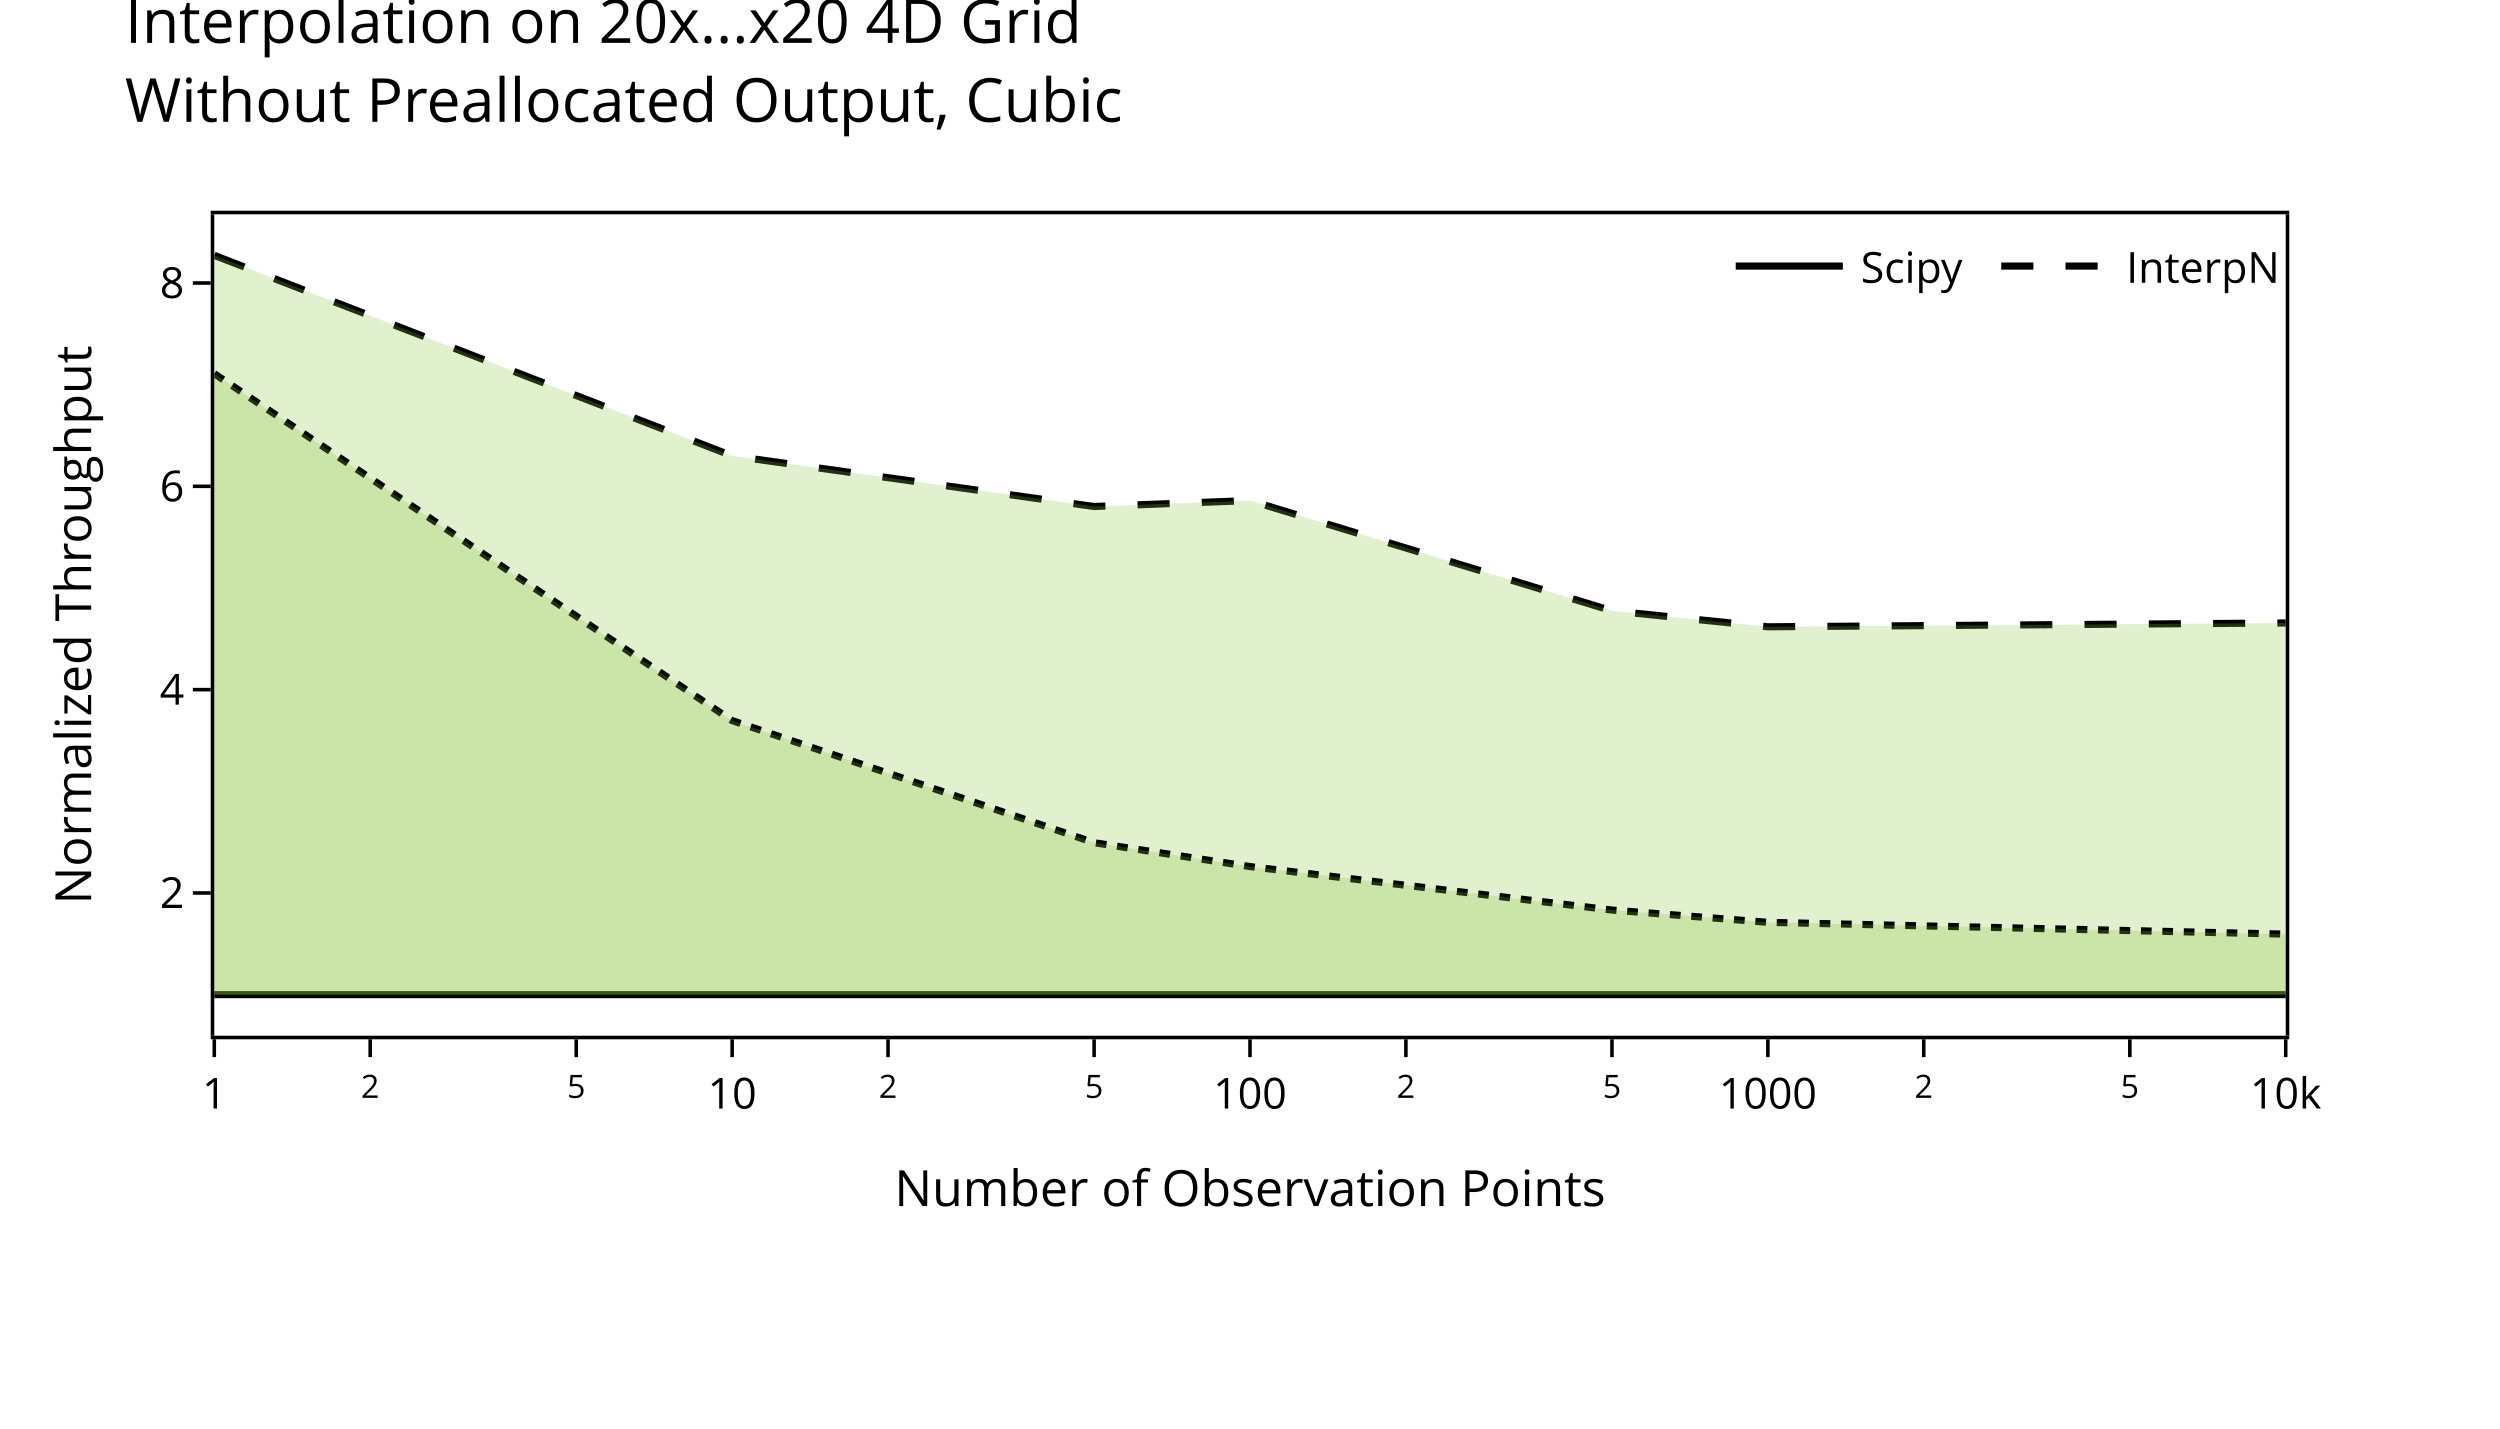
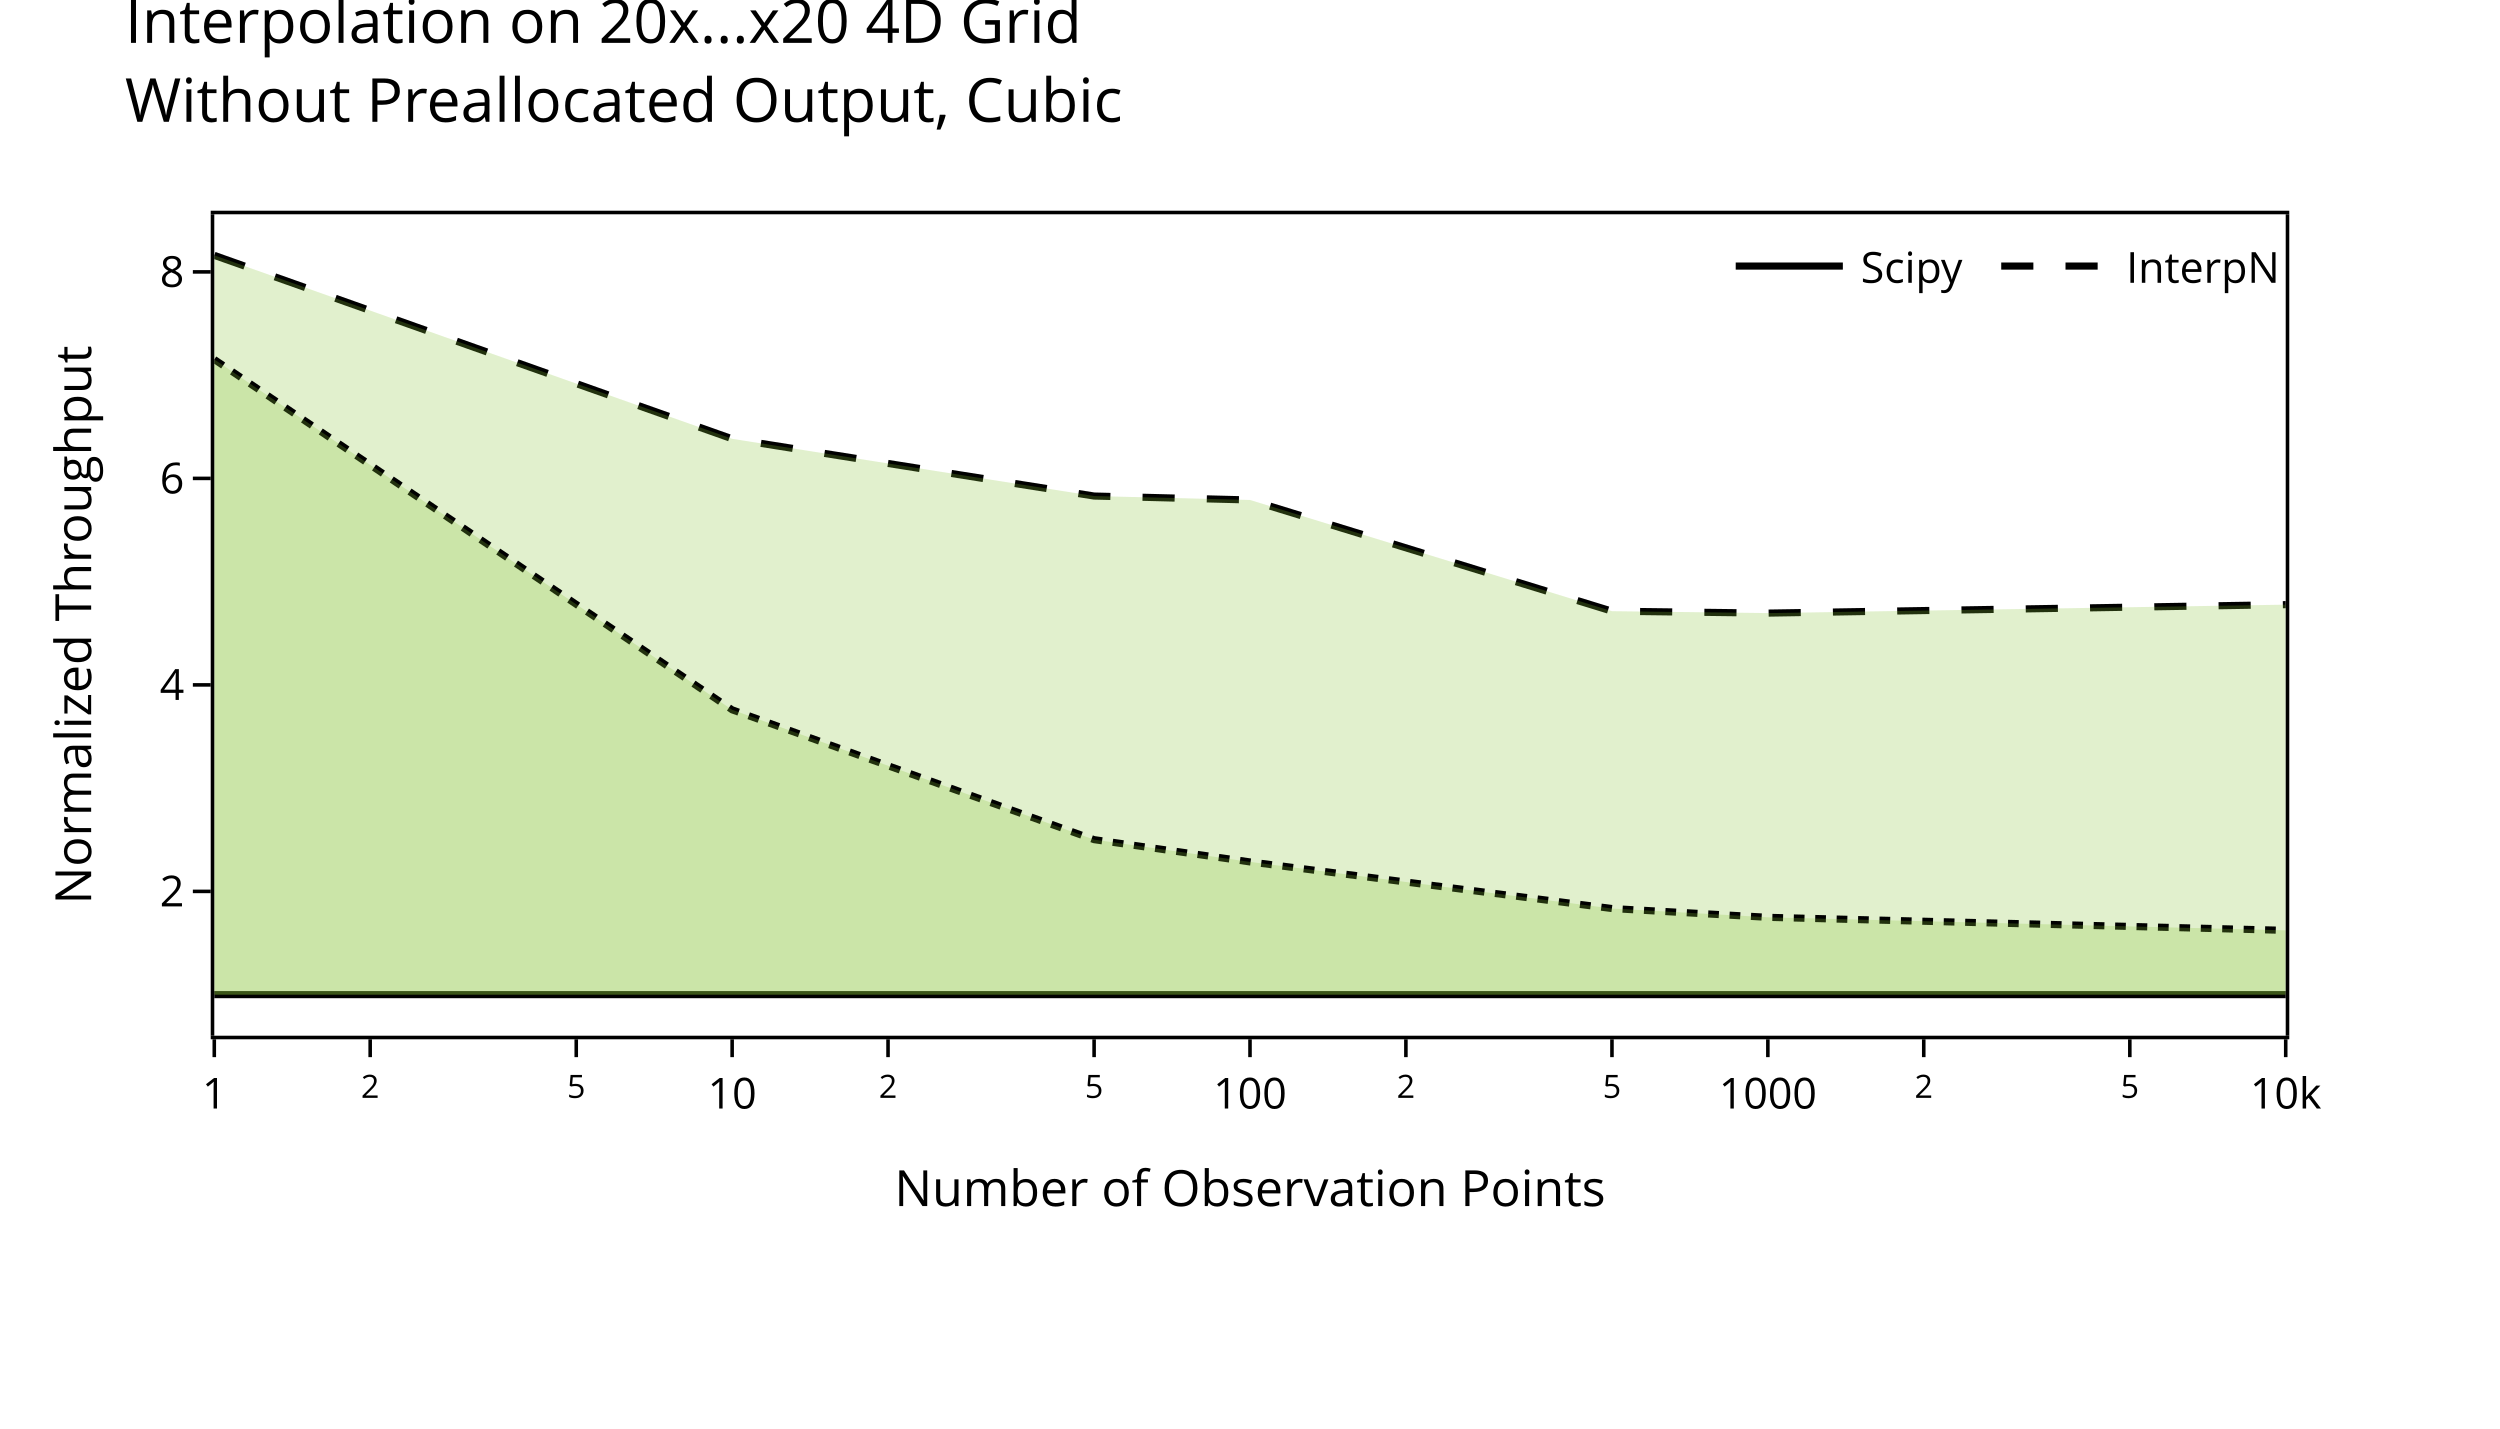
<svg xmlns="http://www.w3.org/2000/svg" class="main-svg" width="700" height="400" style="" viewBox="0 0 700 400">
  <rect x="0" y="0" width="700" height="400" style="fill: rgb(0, 0, 0); fill-opacity: 0;" />
-   <defs id="defs-4aa503">
+   <defs id="defs-75b9cd">
    <g class="clips">
-       <clipPath id="clip4aa503xyplot" class="plotclip">
+       <clipPath id="clip75b9cdxyplot" class="plotclip">
        <rect width="580" height="230" />
      </clipPath>
-       <clipPath class="axesclip" id="clip4aa503x">
+       <clipPath class="axesclip" id="clip75b9cdx">
        <rect x="60" y="0" width="580" height="400" />
      </clipPath>
-       <clipPath class="axesclip" id="clip4aa503y">
+       <clipPath class="axesclip" id="clip75b9cdy">
        <rect x="0" y="60" width="700" height="230" />
      </clipPath>
-       <clipPath class="axesclip" id="clip4aa503xy">
+       <clipPath class="axesclip" id="clip75b9cdxy">
        <rect x="60" y="60" width="580" height="230" />
      </clipPath>
    </g>
    <g class="gradients" />
    <g class="patterns" />
  </defs>
  <g class="bglayer">
    <rect class="bg" x="60" y="60" width="580" height="230" style="fill: rgb(0, 0, 0); fill-opacity: 0; stroke-width: 0;" />
  </g>
  <g class="layer-below">
    <g class="imagelayer" />
    <g class="shapelayer" />
  </g>
  <g class="cartesianlayer">
    <g class="subplot xy">
      <g class="layer-subplot">
        <g class="shapelayer" />
        <g class="imagelayer" />
      </g>
      <g class="minor-gridlayer">
        <g class="x" />
        <g class="y" />
      </g>
      <g class="gridlayer">
        <g class="x" />
        <g class="y" />
      </g>
      <g class="zerolinelayer" />
      <g class="layer-between">
        <g class="shapelayer" />
        <g class="imagelayer" />
      </g>
      <path class="xlines-below" />
      <path class="ylines-below" />
      <g class="overlines-below" />
      <g class="xaxislayer-below" />
      <g class="yaxislayer-below" />
      <g class="overaxes-below" />
      <g class="overplot">
-         <g class="xy" transform="translate(60,60)" clip-path="url(#clip4aa503xyplot)">
+         <g class="xy" transform="translate(60,60)" clip-path="url(#clip75b9cdxyplot)">
          <g class="scatterlayer mlayer">
-             <g class="trace scatter tracee5719a" style="stroke-miterlimit: 2; opacity: 1;">
+             <g class="trace scatter trace171d23" style="stroke-miterlimit: 2; opacity: 1;">
              <g class="fills" />
              <g class="errorbars" />
              <g class="lines">
                <path class="js-line" d="M0,218.5L580,218.5" style="vector-effect: none; fill: none; stroke: rgb(0, 0, 0); stroke-opacity: 1; stroke-width: 2px; opacity: 1;" />
              </g>
              <g class="points" />
              <g class="text" />
            </g>
-             <g class="trace scatter trace3fb694" style="stroke-miterlimit: 2; opacity: 1;">
+             <g class="trace scatter trace806ca3" style="stroke-miterlimit: 2; opacity: 1;">
              <g class="fills" />
              <g class="errorbars" />
              <g class="lines">
-                 <path class="js-line" d="M0,11.5L145,67.65L246.35,81.82L290,80.15L391.35,111.03L435,115.5L580,114.43" style="vector-effect: none; fill: none; stroke: rgb(0, 0, 0); stroke-opacity: 1; stroke-dasharray: 9px, 9px; stroke-width: 2px; opacity: 1;" />
-               </g>
-               <g class="points" />
-               <g class="text" />
-             </g>
-             <g class="trace scatter traceccc802" style="stroke-miterlimit: 2; opacity: 1;">
+                 <path class="js-line" d="M0,11.5L145,62.87L246.35,78.89L290,79.99L391.35,111.13L435,111.67L580,109.3" style="vector-effect: none; fill: none; stroke: rgb(0, 0, 0); stroke-opacity: 1; stroke-dasharray: 9px, 9px; stroke-width: 2px; opacity: 1;" />
+               </g>
+               <g class="points" />
+               <g class="text" />
+             </g>
+             <g class="trace scatter trace36b20f" style="stroke-miterlimit: 2; opacity: 1;">
              <g class="fills">
                <g>
-                   <path class="js-fill" d="M0,11.5L145,67.65L246.35,81.82L290,80.15L391.35,111.03L435,115.5L580,114.43L580,218.5L435,218.5L0,218.5Z" style="fill: rgb(139, 196, 59); fill-opacity: 0.25; stroke-width: 0;" />
+                   <path class="js-fill" d="M0,11.5L145,62.87L246.35,78.89L290,79.99L391.35,111.13L435,111.67L580,109.3L580,218.5L435,218.5L0,218.5Z" style="fill: rgb(139, 196, 59); fill-opacity: 0.25; stroke-width: 0;" />
                </g>
              </g>
              <g class="errorbars" />
              <g class="lines">
-                 <path class="js-line" d="M0,11.5L145,67.65L246.35,81.82L290,80.15L391.35,111.03L435,115.5L580,114.43L580,218.5L435,218.5L0,218.5" style="vector-effect: none; fill: none; stroke: rgb(0, 204, 150); stroke-opacity: 1; stroke-width: 0px; opacity: 1;" />
-               </g>
-               <g class="points" />
-               <g class="text" />
-             </g>
-             <g class="trace scatter trace1baac0" style="stroke-miterlimit: 2; opacity: 1;">
+                 <path class="js-line" d="M0,11.5L145,62.87L246.35,78.89L290,79.99L391.35,111.13L435,111.67L580,109.3L580,218.5L435,218.5L0,218.5" style="vector-effect: none; fill: none; stroke: rgb(0, 204, 150); stroke-opacity: 1; stroke-width: 0px; opacity: 1;" />
+               </g>
+               <g class="points" />
+               <g class="text" />
+             </g>
+             <g class="trace scatter trace739c7e" style="stroke-miterlimit: 2; opacity: 1;">
              <g class="fills" />
              <g class="errorbars" />
              <g class="lines">
-                 <path class="js-line" d="M0,44.63L145,141.77L246.35,175.96L290,182.64L391.35,194.81L435,198.25L580,201.56" style="vector-effect: none; fill: none; stroke: rgb(0, 0, 0); stroke-opacity: 1; stroke-dasharray: 3px, 3px; stroke-width: 2px; opacity: 1;" />
-               </g>
-               <g class="points" />
-               <g class="text" />
-             </g>
-             <g class="trace scatter trace2af27a" style="stroke-miterlimit: 2; opacity: 1;">
+                 <path class="js-line" d="M0,40.65L145,138.75L246.35,175.1L290,181.34L391.35,194.39L435,196.85L580,200.5" style="vector-effect: none; fill: none; stroke: rgb(0, 0, 0); stroke-opacity: 1; stroke-dasharray: 3px, 3px; stroke-width: 2px; opacity: 1;" />
+               </g>
+               <g class="points" />
+               <g class="text" />
+             </g>
+             <g class="trace scatter trace3af937" style="stroke-miterlimit: 2; opacity: 1;">
              <g class="fills">
                <g>
-                   <path class="js-fill" d="M0,44.63L145,141.77L246.35,175.96L290,182.64L391.35,194.81L435,198.25L580,201.56L580,218.5L435,218.5L0,218.5Z" style="fill: rgb(139, 196, 59); fill-opacity: 0.25; stroke-width: 0;" />
+                   <path class="js-fill" d="M0,40.65L145,138.75L246.35,175.1L290,181.34L391.35,194.39L435,196.85L580,200.5L580,218.5L435,218.5L0,218.5Z" style="fill: rgb(139, 196, 59); fill-opacity: 0.25; stroke-width: 0;" />
                </g>
              </g>
              <g class="errorbars" />
              <g class="lines">
-                 <path class="js-line" d="M0,44.63L145,141.77L246.35,175.96L290,182.64L391.35,194.81L435,198.25L580,201.56L580,218.5L435,218.5L0,218.5" style="vector-effect: none; fill: none; stroke: rgb(255, 161, 90); stroke-opacity: 1; stroke-width: 0px; opacity: 1;" />
+                 <path class="js-line" d="M0,40.65L145,138.75L246.35,175.1L290,181.34L391.35,194.39L435,196.85L580,200.5L580,218.5L435,218.5L0,218.5" style="vector-effect: none; fill: none; stroke: rgb(255, 161, 90); stroke-opacity: 1; stroke-width: 0px; opacity: 1;" />
              </g>
              <g class="points" />
              <g class="text" />
            </g>
          </g>
        </g>
      </g>
      <path class="xlines-above crisp" d="M59,290.5H641M59,59.5H641" style="fill: none; stroke-width: 1px; stroke: rgb(0, 0, 0); stroke-opacity: 1;" />
      <path class="ylines-above crisp" d="M59.5,60V290M640.5,60V290" style="fill: none; stroke-width: 1px; stroke: rgb(0, 0, 0); stroke-opacity: 1;" />
      <g class="overlines-above" />
      <g class="xaxislayer-above">
        <path class="xtick ticks crisp" d="M0,291v5" transform="translate(60,0)" style="stroke: rgb(0, 0, 0); stroke-opacity: 1; stroke-width: 1px;" />
        <path class="xtick ticks crisp" d="M0,291v5" transform="translate(103.65,0)" style="stroke: rgb(0, 0, 0); stroke-opacity: 1; stroke-width: 1px;" />
        <path class="xtick ticks crisp" d="M0,291v5" transform="translate(161.35,0)" style="stroke: rgb(0, 0, 0); stroke-opacity: 1; stroke-width: 1px;" />
        <path class="xtick ticks crisp" d="M0,291v5" transform="translate(205,0)" style="stroke: rgb(0, 0, 0); stroke-opacity: 1; stroke-width: 1px;" />
        <path class="xtick ticks crisp" d="M0,291v5" transform="translate(248.65,0)" style="stroke: rgb(0, 0, 0); stroke-opacity: 1; stroke-width: 1px;" />
        <path class="xtick ticks crisp" d="M0,291v5" transform="translate(306.35,0)" style="stroke: rgb(0, 0, 0); stroke-opacity: 1; stroke-width: 1px;" />
        <path class="xtick ticks crisp" d="M0,291v5" transform="translate(350,0)" style="stroke: rgb(0, 0, 0); stroke-opacity: 1; stroke-width: 1px;" />
        <path class="xtick ticks crisp" d="M0,291v5" transform="translate(393.65,0)" style="stroke: rgb(0, 0, 0); stroke-opacity: 1; stroke-width: 1px;" />
        <path class="xtick ticks crisp" d="M0,291v5" transform="translate(451.35,0)" style="stroke: rgb(0, 0, 0); stroke-opacity: 1; stroke-width: 1px;" />
        <path class="xtick ticks crisp" d="M0,291v5" transform="translate(495,0)" style="stroke: rgb(0, 0, 0); stroke-opacity: 1; stroke-width: 1px;" />
        <path class="xtick ticks crisp" d="M0,291v5" transform="translate(538.65,0)" style="stroke: rgb(0, 0, 0); stroke-opacity: 1; stroke-width: 1px;" />
        <path class="xtick ticks crisp" d="M0,291v5" transform="translate(596.35,0)" style="stroke: rgb(0, 0, 0); stroke-opacity: 1; stroke-width: 1px;" />
        <path class="xtick ticks crisp" d="M0,291v5" transform="translate(640,0)" style="stroke: rgb(0, 0, 0); stroke-opacity: 1; stroke-width: 1px;" />
        <g class="xtick">
          <text text-anchor="middle" x="0" y="310.4" transform="translate(60,0)" style="font-family: 'Open Sans', verdana, arial, sans-serif; font-size: 12px; fill: rgb(0, 0, 0); fill-opacity: 1; white-space: pre; opacity: 1;">1</text>
        </g>
        <g class="xtick">
          <text text-anchor="middle" x="0" y="307.4" style="font-family: 'Open Sans', verdana, arial, sans-serif; font-size: 9px; fill: rgb(0, 0, 0); fill-opacity: 1; white-space: pre; opacity: 1;" transform="translate(103.65,0)">2</text>
        </g>
        <g class="xtick">
          <text text-anchor="middle" x="0" y="307.4" style="font-family: 'Open Sans', verdana, arial, sans-serif; font-size: 9px; fill: rgb(0, 0, 0); fill-opacity: 1; white-space: pre; opacity: 1;" transform="translate(161.35,0)">5</text>
        </g>
        <g class="xtick">
          <text text-anchor="middle" x="0" y="310.4" style="font-family: 'Open Sans', verdana, arial, sans-serif; font-size: 12px; fill: rgb(0, 0, 0); fill-opacity: 1; white-space: pre; opacity: 1;" transform="translate(205,0)">10</text>
        </g>
        <g class="xtick">
          <text text-anchor="middle" x="0" y="307.4" style="font-family: 'Open Sans', verdana, arial, sans-serif; font-size: 9px; fill: rgb(0, 0, 0); fill-opacity: 1; white-space: pre; opacity: 1;" transform="translate(248.65,0)">2</text>
        </g>
        <g class="xtick">
          <text text-anchor="middle" x="0" y="307.4" style="font-family: 'Open Sans', verdana, arial, sans-serif; font-size: 9px; fill: rgb(0, 0, 0); fill-opacity: 1; white-space: pre; opacity: 1;" transform="translate(306.35,0)">5</text>
        </g>
        <g class="xtick">
          <text text-anchor="middle" x="0" y="310.4" style="font-family: 'Open Sans', verdana, arial, sans-serif; font-size: 12px; fill: rgb(0, 0, 0); fill-opacity: 1; white-space: pre; opacity: 1;" transform="translate(350,0)">100</text>
        </g>
        <g class="xtick">
          <text text-anchor="middle" x="0" y="307.4" style="font-family: 'Open Sans', verdana, arial, sans-serif; font-size: 9px; fill: rgb(0, 0, 0); fill-opacity: 1; white-space: pre; opacity: 1;" transform="translate(393.65,0)">2</text>
        </g>
        <g class="xtick">
          <text text-anchor="middle" x="0" y="307.4" style="font-family: 'Open Sans', verdana, arial, sans-serif; font-size: 9px; fill: rgb(0, 0, 0); fill-opacity: 1; white-space: pre; opacity: 1;" transform="translate(451.35,0)">5</text>
        </g>
        <g class="xtick">
          <text text-anchor="middle" x="0" y="310.4" style="font-family: 'Open Sans', verdana, arial, sans-serif; font-size: 12px; fill: rgb(0, 0, 0); fill-opacity: 1; white-space: pre; opacity: 1;" transform="translate(495,0)">1000</text>
        </g>
        <g class="xtick">
          <text text-anchor="middle" x="0" y="307.4" style="font-family: 'Open Sans', verdana, arial, sans-serif; font-size: 9px; fill: rgb(0, 0, 0); fill-opacity: 1; white-space: pre; opacity: 1;" transform="translate(538.65,0)">2</text>
        </g>
        <g class="xtick">
          <text text-anchor="middle" x="0" y="307.4" style="font-family: 'Open Sans', verdana, arial, sans-serif; font-size: 9px; fill: rgb(0, 0, 0); fill-opacity: 1; white-space: pre; opacity: 1;" transform="translate(596.35,0)">5</text>
        </g>
        <g class="xtick">
          <text text-anchor="middle" x="0" y="310.4" style="font-family: 'Open Sans', verdana, arial, sans-serif; font-size: 12px; fill: rgb(0, 0, 0); fill-opacity: 1; white-space: pre; opacity: 1;" transform="translate(640,0)">10k</text>
        </g>
      </g>
      <g class="yaxislayer-above">
-         <path class="ytick ticks crisp" d="M59,0h-5" transform="translate(0,250.03)" style="stroke: rgb(0, 0, 0); stroke-opacity: 1; stroke-width: 1px;" />
-         <path class="ytick ticks crisp" d="M59,0h-5" transform="translate(0,193.1)" style="stroke: rgb(0, 0, 0); stroke-opacity: 1; stroke-width: 1px;" />
-         <path class="ytick ticks crisp" d="M59,0h-5" transform="translate(0,136.17)" style="stroke: rgb(0, 0, 0); stroke-opacity: 1; stroke-width: 1px;" />
-         <path class="ytick ticks crisp" d="M59,0h-5" transform="translate(0,79.24)" style="stroke: rgb(0, 0, 0); stroke-opacity: 1; stroke-width: 1px;" />
-         <g class="ytick">
-           <text text-anchor="end" x="51.6" y="4.2" transform="translate(0,250.03)" style="font-family: 'Open Sans', verdana, arial, sans-serif; font-size: 12px; fill: rgb(0, 0, 0); fill-opacity: 1; white-space: pre; opacity: 1;">2</text>
-         </g>
-         <g class="ytick">
-           <text text-anchor="end" x="51.6" y="4.2" style="font-family: 'Open Sans', verdana, arial, sans-serif; font-size: 12px; fill: rgb(0, 0, 0); fill-opacity: 1; white-space: pre; opacity: 1;" transform="translate(0,193.1)">4</text>
-         </g>
-         <g class="ytick">
-           <text text-anchor="end" x="51.6" y="4.2" style="font-family: 'Open Sans', verdana, arial, sans-serif; font-size: 12px; fill: rgb(0, 0, 0); fill-opacity: 1; white-space: pre; opacity: 1;" transform="translate(0,136.17)">6</text>
-         </g>
-         <g class="ytick">
-           <text text-anchor="end" x="51.6" y="4.2" style="font-family: 'Open Sans', verdana, arial, sans-serif; font-size: 12px; fill: rgb(0, 0, 0); fill-opacity: 1; white-space: pre; opacity: 1;" transform="translate(0,79.24)">8</text>
+         <path class="ytick ticks crisp" d="M59,0h-5" transform="translate(0,249.59)" style="stroke: rgb(0, 0, 0); stroke-opacity: 1; stroke-width: 1px;" />
+         <path class="ytick ticks crisp" d="M59,0h-5" transform="translate(0,191.77)" style="stroke: rgb(0, 0, 0); stroke-opacity: 1; stroke-width: 1px;" />
+         <path class="ytick ticks crisp" d="M59,0h-5" transform="translate(0,133.95)" style="stroke: rgb(0, 0, 0); stroke-opacity: 1; stroke-width: 1px;" />
+         <path class="ytick ticks crisp" d="M59,0h-5" transform="translate(0,76.13)" style="stroke: rgb(0, 0, 0); stroke-opacity: 1; stroke-width: 1px;" />
+         <g class="ytick">
+           <text text-anchor="end" x="51.6" y="4.2" transform="translate(0,249.59)" style="font-family: 'Open Sans', verdana, arial, sans-serif; font-size: 12px; fill: rgb(0, 0, 0); fill-opacity: 1; white-space: pre; opacity: 1;">2</text>
+         </g>
+         <g class="ytick">
+           <text text-anchor="end" x="51.6" y="4.2" style="font-family: 'Open Sans', verdana, arial, sans-serif; font-size: 12px; fill: rgb(0, 0, 0); fill-opacity: 1; white-space: pre; opacity: 1;" transform="translate(0,191.77)">4</text>
+         </g>
+         <g class="ytick">
+           <text text-anchor="end" x="51.6" y="4.2" style="font-family: 'Open Sans', verdana, arial, sans-serif; font-size: 12px; fill: rgb(0, 0, 0); fill-opacity: 1; white-space: pre; opacity: 1;" transform="translate(0,133.95)">6</text>
+         </g>
+         <g class="ytick">
+           <text text-anchor="end" x="51.6" y="4.2" style="font-family: 'Open Sans', verdana, arial, sans-serif; font-size: 12px; fill: rgb(0, 0, 0); fill-opacity: 1; white-space: pre; opacity: 1;" transform="translate(0,76.13)">8</text>
        </g>
      </g>
      <g class="overaxes-above" />
    </g>
  </g>
  <g class="polarlayer" />
  <g class="smithlayer" />
  <g class="ternarylayer" />
  <g class="geolayer" />
  <g class="funnelarealayer" />
  <g class="pielayer" />
  <g class="iciclelayer" />
  <g class="treemaplayer" />
  <g class="sunburstlayer" />
  <g class="glimages" />
-   <defs id="topdefs-4aa503">
+   <defs id="topdefs-75b9cd">
    <g class="clips" />
-     <clipPath id="legend4aa503">
+     <clipPath id="legend75b9cd">
      <rect width="159" height="29" x="0" y="0" />
    </clipPath>
  </defs>
  <g class="layer-above">
    <g class="imagelayer" />
    <g class="shapelayer" />
  </g>
  <g class="infolayer">
    <g class="legend" pointer-events="all" transform="translate(481,60)">
      <rect class="bg" shape-rendering="crispEdges" width="159" height="29" x="0" y="0" style="stroke: rgb(68, 68, 68); stroke-opacity: 1; fill: rgb(0, 0, 0); fill-opacity: 0; stroke-width: 0px;" />
-       <g class="scrollbox" transform="" clip-path="url(#legend4aa503)">
+       <g class="scrollbox" transform="" clip-path="url(#legend75b9cd)">
        <g class="groups">
          <g class="traces" transform="translate(0,14.5)" style="opacity: 1;">
            <text class="legendtext" text-anchor="start" x="40" y="4.68" style="font-family: 'Open Sans', verdana, arial, sans-serif; font-size: 12px; fill: rgb(0, 0, 0); fill-opacity: 1; white-space: pre;">Scipy</text>
            <g class="layers" style="opacity: 1;">
              <g class="legendfill" />
              <g class="legendlines">
                <path class="js-line" d="M5,0h30" style="fill: none; stroke: rgb(0, 0, 0); stroke-opacity: 1; stroke-width: 2px;" />
              </g>
              <g class="legendsymbols">
                <g class="legendpoints" />
              </g>
            </g>
            <rect class="legendtoggle" x="0" y="-9.5" width="71.844" height="19" style="fill: rgb(0, 0, 0); fill-opacity: 0;" />
          </g>
          <g class="traces" transform="translate(74.34375,14.5)" style="opacity: 1;">
            <text class="legendtext" text-anchor="start" x="40" y="4.68" style="font-family: 'Open Sans', verdana, arial, sans-serif; font-size: 12px; fill: rgb(0, 0, 0); fill-opacity: 1; white-space: pre;">InterpN</text>
            <g class="layers" style="opacity: 1;">
              <g class="legendfill" />
              <g class="legendlines">
                <path class="js-line" d="M5,0h30" style="fill: none; stroke: rgb(0, 0, 0); stroke-opacity: 1; stroke-dasharray: 9px, 9px; stroke-width: 2px;" />
              </g>
              <g class="legendsymbols">
                <g class="legendpoints" />
              </g>
            </g>
            <rect class="legendtoggle" x="0" y="-9.5" width="81.859" height="19" style="fill: rgb(0, 0, 0); fill-opacity: 0;" />
          </g>
        </g>
      </g>
      <rect class="scrollbar" rx="20" ry="3" width="0" height="0" x="0" y="0" style="fill: rgb(128, 139, 164); fill-opacity: 1;" />
    </g>
    <g class="g-gtitle">
      <text class="gtitle" x="35" y="12" text-anchor="start" dy="0.7em" style="opacity: 1; font-family: 'Open Sans', verdana, arial, sans-serif; font-size: 17px; fill: rgb(0, 0, 0); fill-opacity: 1; white-space: pre;">
        <tspan class="line" dy="0em" x="35" y="12">Interpolation on 20x...x20 4D Grid</tspan>
        <tspan class="line" dy="1.3em" x="35" y="12">Without Preallocated Output, Cubic</tspan>
      </text>
    </g>
    <g class="g-xtitle">
      <text class="xtitle" x="350" y="337.706" text-anchor="middle" style="opacity: 1; font-family: 'Open Sans', verdana, arial, sans-serif; font-size: 14px; fill: rgb(0, 0, 0); fill-opacity: 1; white-space: pre;">Number of Observation Points</text>
    </g>
    <g class="g-ytitle">
      <text class="ytitle" transform="rotate(-90,25.52188,175)" x="25.522" y="175" text-anchor="middle" style="opacity: 1; font-family: 'Open Sans', verdana, arial, sans-serif; font-size: 14px; fill: rgb(0, 0, 0); fill-opacity: 1; white-space: pre;">Normalized Throughput</text>
    </g>
  </g>
</svg>
